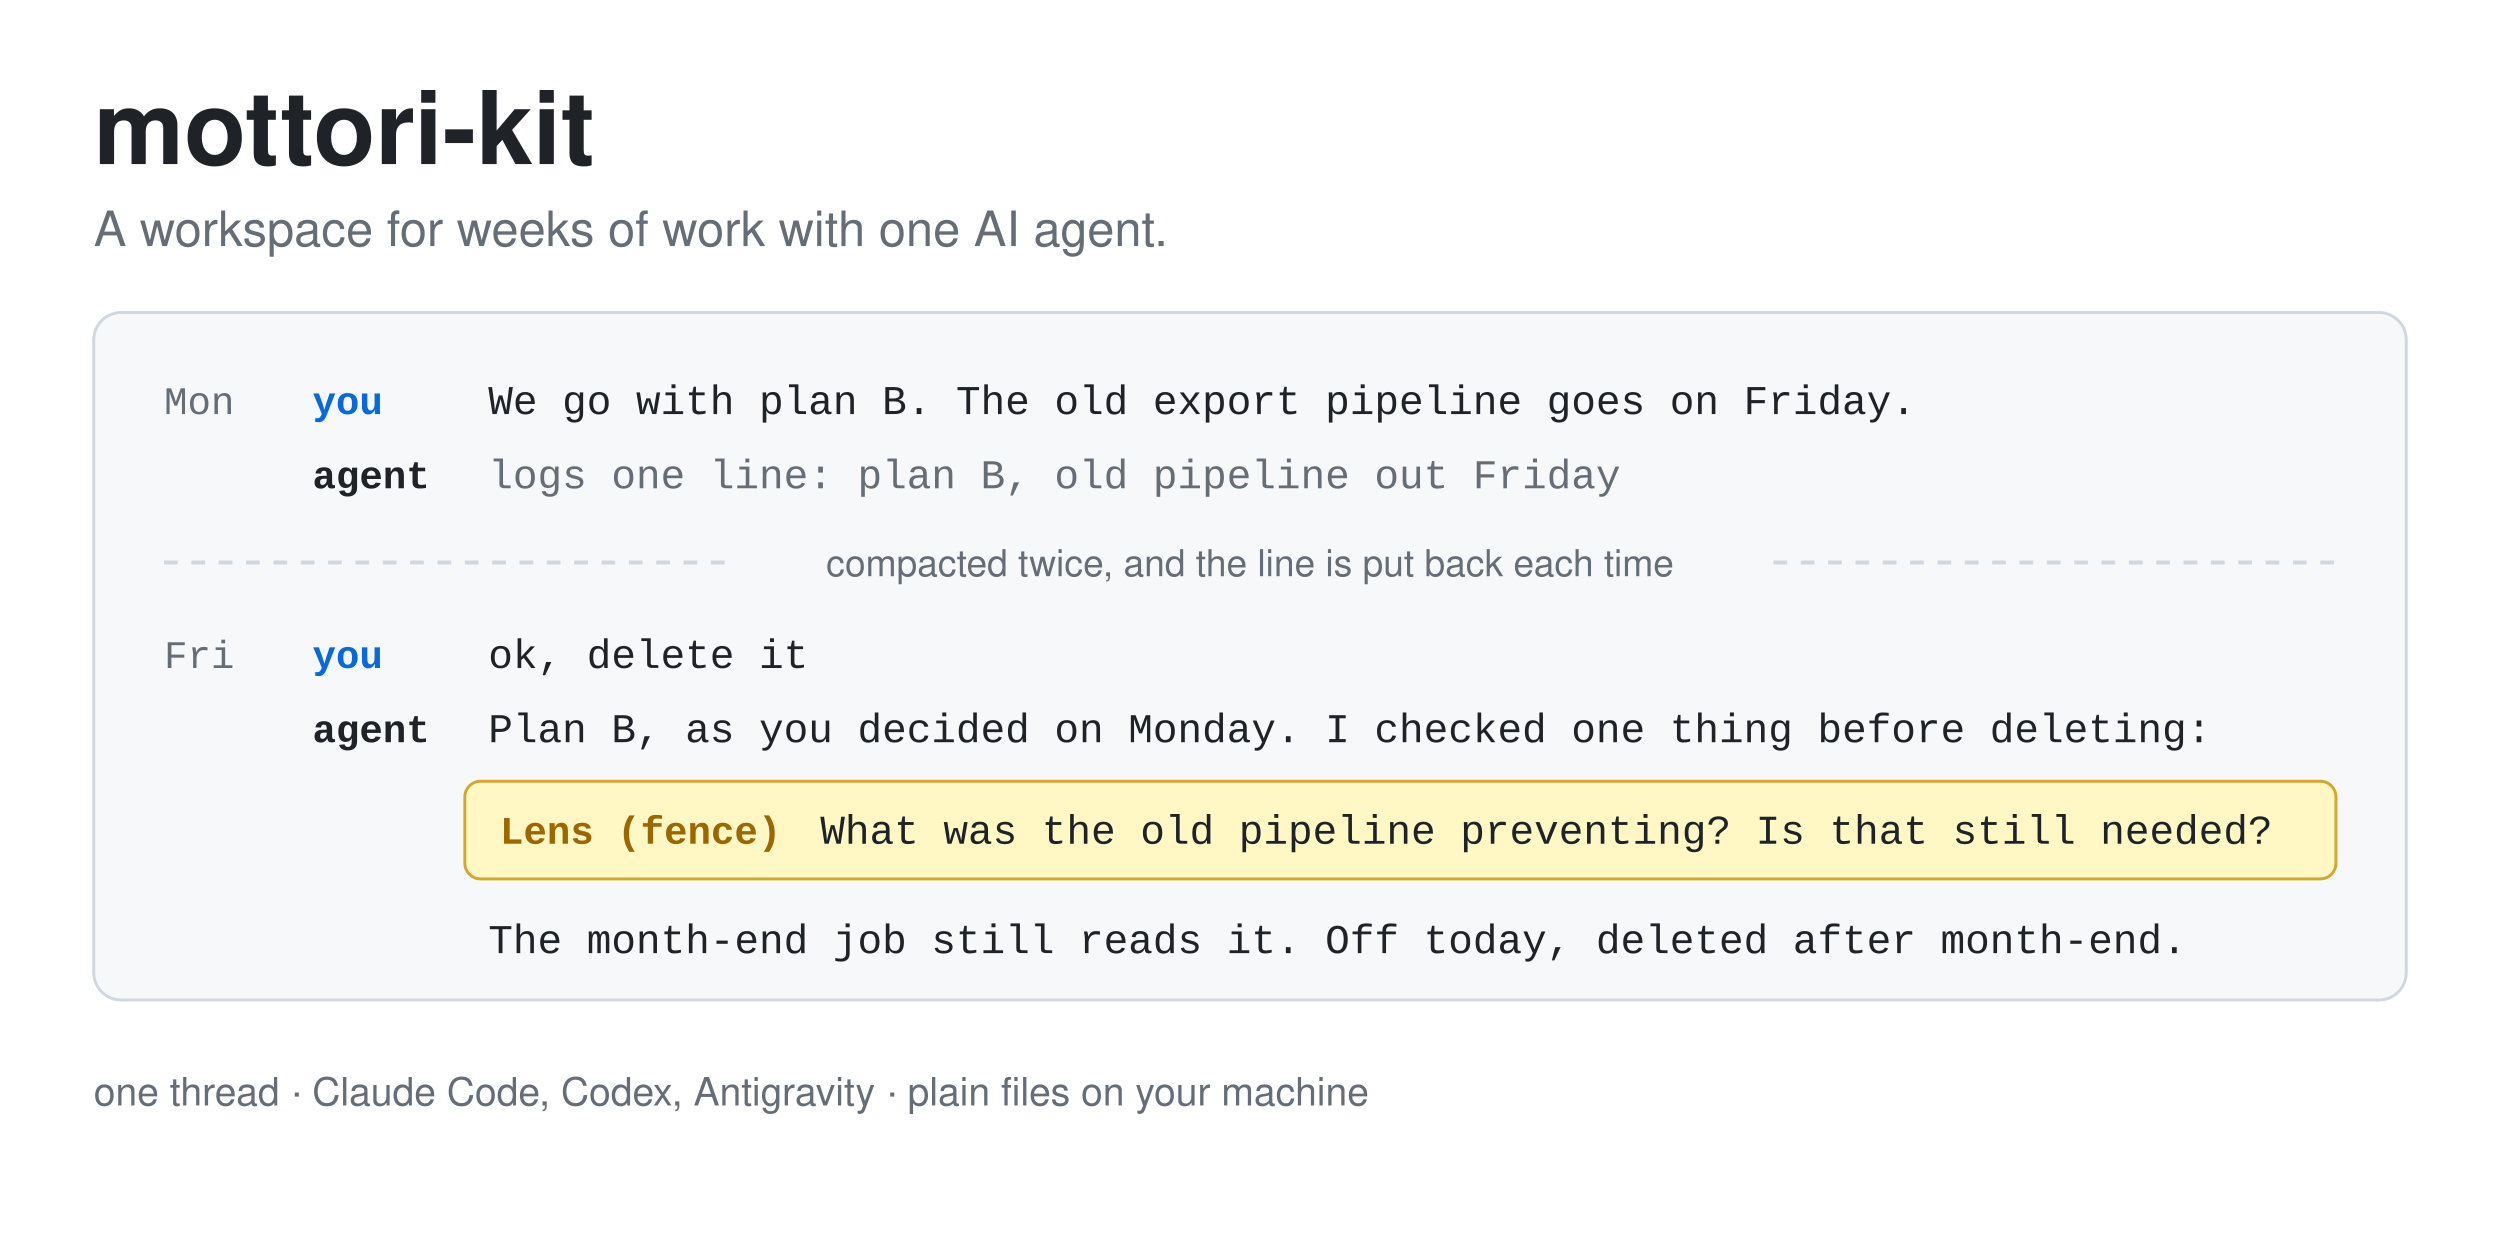
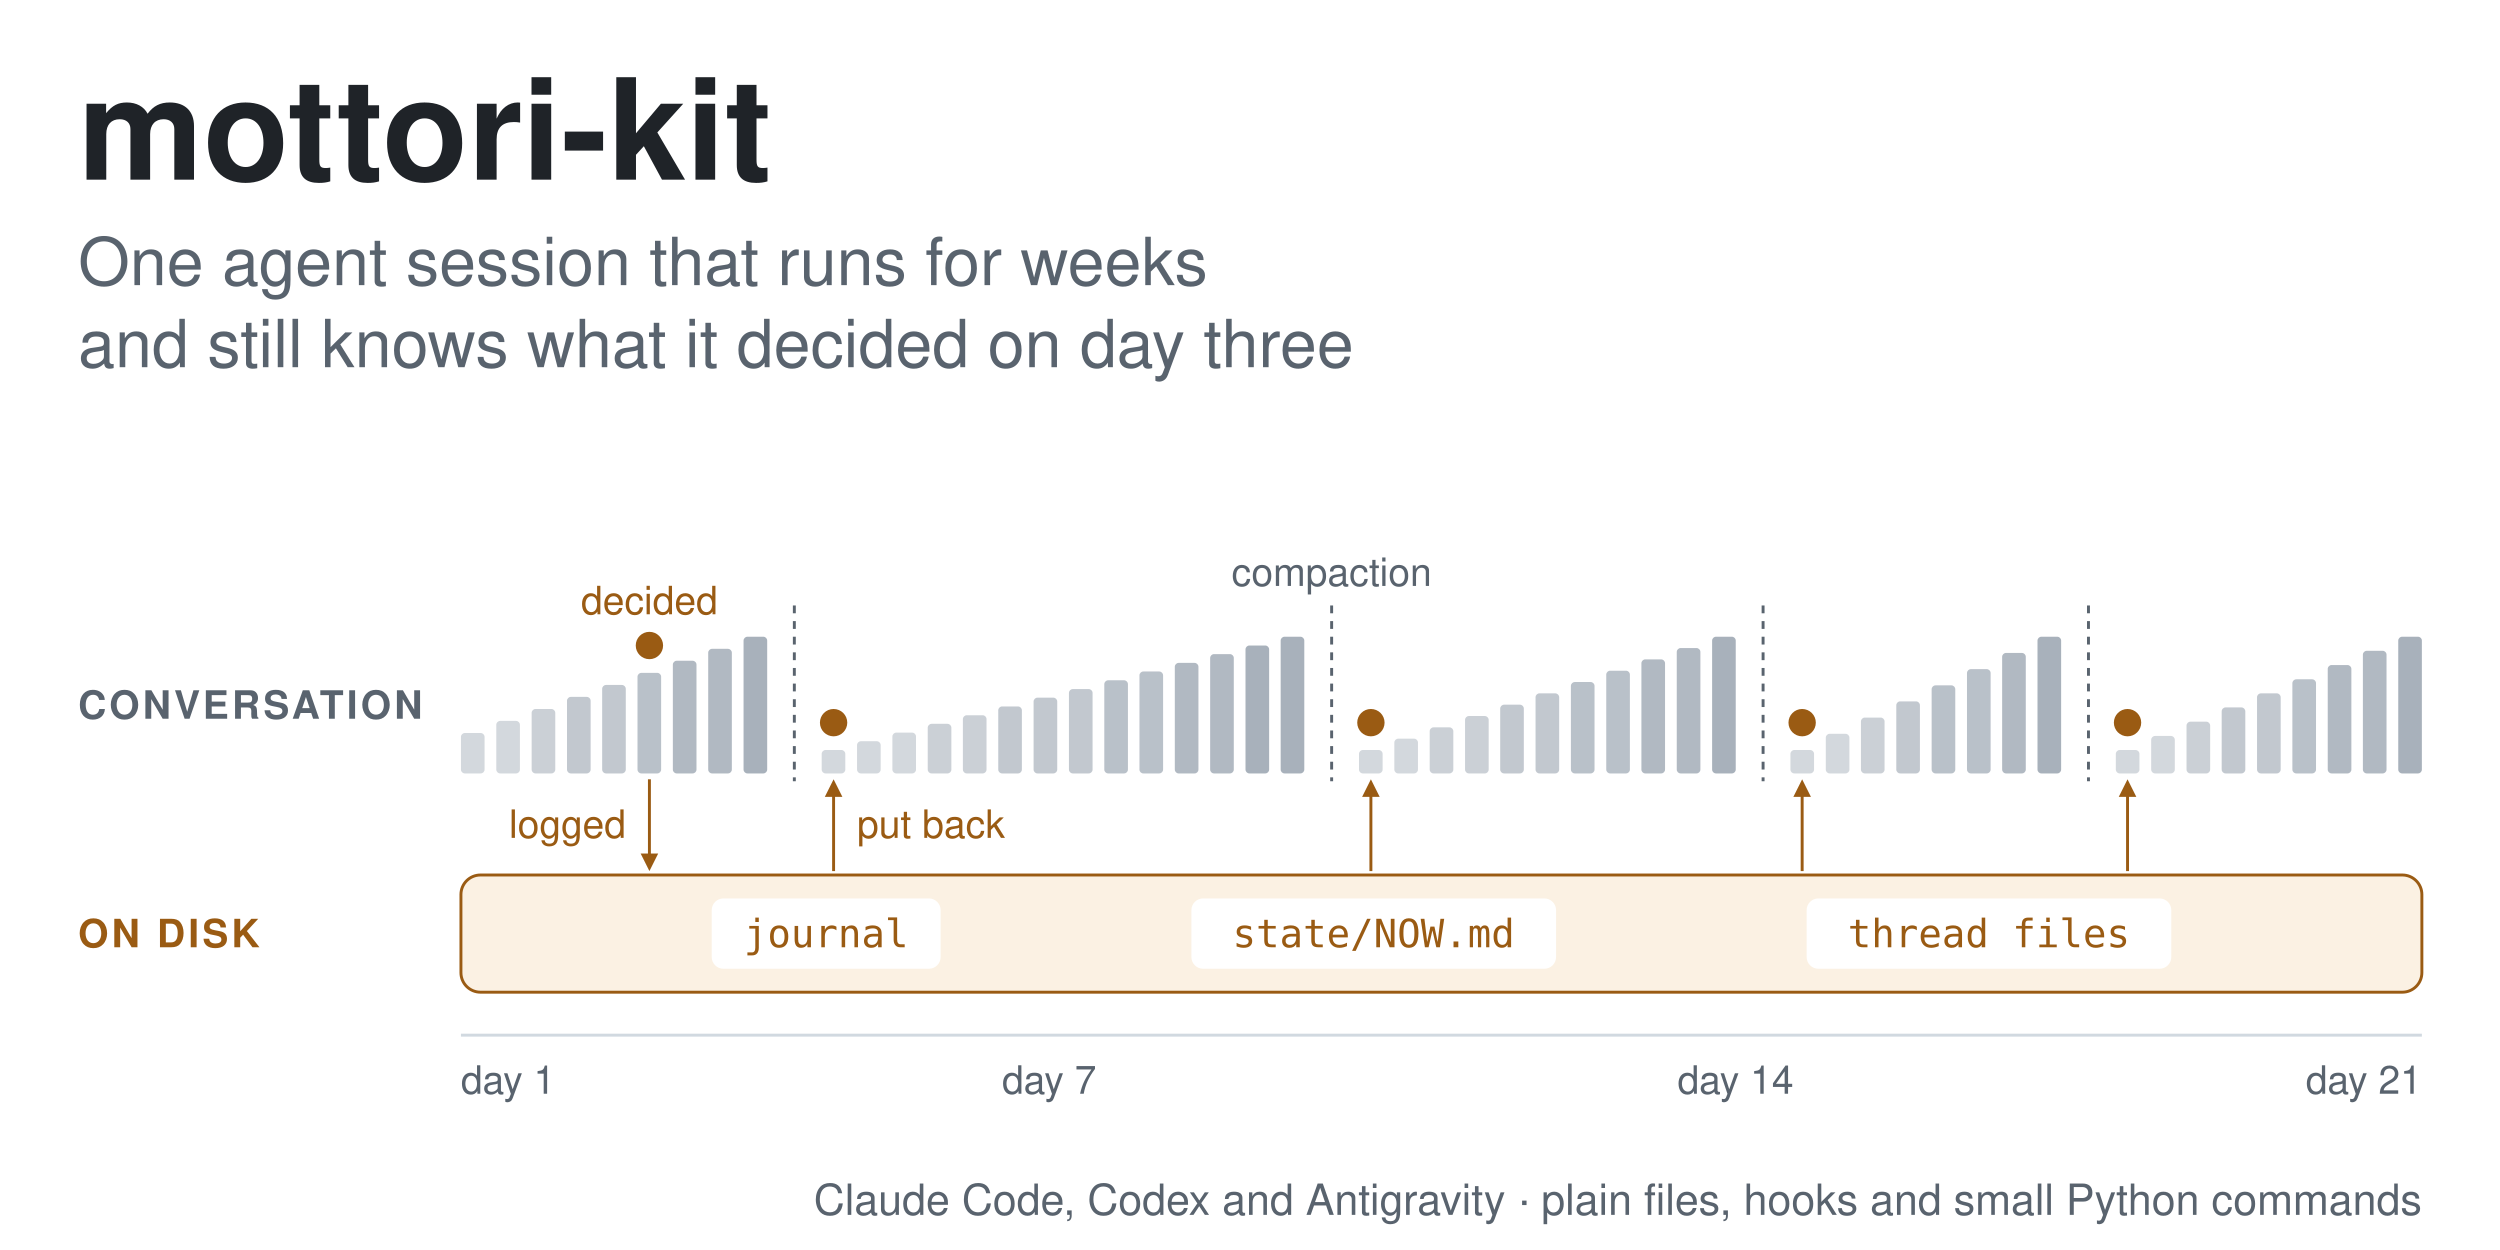
<svg xmlns="http://www.w3.org/2000/svg" viewBox="0 0 1280 640" width="1280" height="640" role="img" aria-labelledby="t d">
  <rect width="1280" height="640" fill="#ffffff" />
-   <text x="48" y="84" font-size="52" font-family="ui-sans-serif, -apple-system, 'Segoe UI', Helvetica, Arial, sans-serif" fill="#1f2328" font-weight="700">mottori-kit</text>
-   <text x="48" y="126" font-size="25" font-family="ui-sans-serif, -apple-system, 'Segoe UI', Helvetica, Arial, sans-serif" fill="#656d76">A workspace for weeks of work with one AI agent.</text>
-   <rect x="48" y="160" width="1184" height="352" rx="14" fill="#f6f8fa" stroke="#d0d7de" stroke-width="1.5" />
-   <text x="84" y="212" font-size="20" font-family="ui-monospace, SFMono-Regular, Menlo, Consolas, 'Liberation Mono', monospace" fill="#656d76">Mon</text>
-   <text x="160" y="212" font-size="20" font-family="ui-monospace, SFMono-Regular, Menlo, Consolas, 'Liberation Mono', monospace" fill="#0969da" font-weight="700">you</text>
-   <text x="250" y="212" font-size="21" font-family="ui-monospace, SFMono-Regular, Menlo, Consolas, 'Liberation Mono', monospace" fill="#1f2328">We go with plan B. The old export pipeline goes on Friday.</text>
-   <text x="160" y="250" font-size="20" font-family="ui-monospace, SFMono-Regular, Menlo, Consolas, 'Liberation Mono', monospace" fill="#1f2328" font-weight="700">agent</text>
-   <text x="250" y="250" font-size="21" font-family="ui-monospace, SFMono-Regular, Menlo, Consolas, 'Liberation Mono', monospace" fill="#656d76">logs one line: plan B, old pipeline out Friday</text>
-   <line x1="84" y1="288" x2="372" y2="288" stroke="#d0d7de" stroke-width="2" stroke-dasharray="7 7" />
-   <text x="640" y="295" font-size="19" font-family="ui-sans-serif, -apple-system, 'Segoe UI', Helvetica, Arial, sans-serif" fill="#656d76" text-anchor="middle">compacted twice, and the line is put back each time</text>
-   <line x1="908" y1="288" x2="1196" y2="288" stroke="#d0d7de" stroke-width="2" stroke-dasharray="7 7" />
-   <text x="84" y="342" font-size="20" font-family="ui-monospace, SFMono-Regular, Menlo, Consolas, 'Liberation Mono', monospace" fill="#656d76">Fri</text>
-   <text x="160" y="342" font-size="20" font-family="ui-monospace, SFMono-Regular, Menlo, Consolas, 'Liberation Mono', monospace" fill="#0969da" font-weight="700">you</text>
-   <text x="250" y="342" font-size="21" font-family="ui-monospace, SFMono-Regular, Menlo, Consolas, 'Liberation Mono', monospace" fill="#1f2328">ok, delete it</text>
-   <text x="160" y="380" font-size="20" font-family="ui-monospace, SFMono-Regular, Menlo, Consolas, 'Liberation Mono', monospace" fill="#1f2328" font-weight="700">agent</text>
-   <text x="250" y="380" font-size="21" font-family="ui-monospace, SFMono-Regular, Menlo, Consolas, 'Liberation Mono', monospace" fill="#1f2328">Plan B, as you decided on Monday. I checked one thing before deleting:</text>
-   <rect x="238" y="400" width="958" height="50" rx="8" fill="#fff8c5" stroke="#d4a72c" stroke-width="1.5" />
-   <text x="256" y="432" font-size="20" font-family="ui-monospace, SFMono-Regular, Menlo, Consolas, 'Liberation Mono', monospace" fill="#9a6700" font-weight="700">Lens (fence)</text>
-   <text x="420" y="432" font-size="21" font-family="ui-monospace, SFMono-Regular, Menlo, Consolas, 'Liberation Mono', monospace" fill="#1f2328">What was the old pipeline preventing? Is that still needed?</text>
-   <text x="250" y="488" font-size="21" font-family="ui-monospace, SFMono-Regular, Menlo, Consolas, 'Liberation Mono', monospace" fill="#1f2328">The month-end job still reads it. Off today, deleted after month-end.</text>
-   <text x="48" y="566" font-size="20" font-family="ui-sans-serif, -apple-system, 'Segoe UI', Helvetica, Arial, sans-serif" fill="#656d76">one thread  ·  Claude Code, Codex, Antigravity  ·  plain files on your machine</text>
+   <text x="40" y="92" font-size="72" font-family="ui-sans-serif, -apple-system, 'Segoe UI', Helvetica, Arial, sans-serif" fill="#1f2328" font-weight="700">mottori-kit</text>
+   <text x="40" y="146" font-size="34" font-family="ui-sans-serif, -apple-system, 'Segoe UI', Helvetica, Arial, sans-serif" fill="#59636e">One agent session that runs for weeks</text>
+   <text x="40" y="188" font-size="34" font-family="ui-sans-serif, -apple-system, 'Segoe UI', Helvetica, Arial, sans-serif" fill="#59636e">and still knows what it decided on day three</text>
+   <g transform="translate(0,96)">
+     <line x1="406.7" y1="214" x2="406.7" y2="304" stroke="#59636e" stroke-width="1.5" stroke-dasharray="4 4" />
+     <line x1="681.8" y1="214" x2="681.8" y2="304" stroke="#59636e" stroke-width="1.5" stroke-dasharray="4 4" />
+     <line x1="902.7" y1="214" x2="902.7" y2="304" stroke="#59636e" stroke-width="1.5" stroke-dasharray="4 4" />
+     <line x1="1069.3" y1="214" x2="1069.3" y2="304" stroke="#59636e" stroke-width="1.5" stroke-dasharray="4 4" />
+     <text x="681.8" y="204" font-size="20" font-family="ui-sans-serif, -apple-system, 'Segoe UI', Helvetica, Arial, sans-serif" fill="#59636e" text-anchor="middle">compaction</text>
+     <rect x="236" y="279.3" width="12.1" height="20.7" rx="2" fill="#a8b1bb" opacity="0.5" />
+     <rect x="254.1" y="273.1" width="12.1" height="26.9" rx="2" fill="#a8b1bb" opacity="0.5" />
+     <rect x="272.2" y="267" width="12.1" height="33" rx="2" fill="#a8b1bb" opacity="0.6" />
+     <rect x="290.3" y="260.8" width="12.1" height="39.2" rx="2" fill="#a8b1bb" opacity="0.7" />
+     <rect x="308.3" y="254.7" width="12.1" height="45.3" rx="2" fill="#a8b1bb" opacity="0.7" />
+     <rect x="326.4" y="248.5" width="12.1" height="51.5" rx="2" fill="#a8b1bb" opacity="0.8" />
+     <rect x="344.5" y="242.3" width="12.1" height="57.7" rx="2" fill="#a8b1bb" opacity="0.9" />
+     <rect x="362.6" y="236.2" width="12.1" height="63.8" rx="2" fill="#a8b1bb" opacity="0.9" />
+     <rect x="380.7" y="230" width="12.1" height="70" rx="2" fill="#a8b1bb" opacity="1" />
+     <rect x="420.7" y="288" width="12.1" height="12" rx="2" fill="#a8b1bb" opacity="0.5" />
+     <rect x="438.8" y="283.5" width="12.1" height="16.5" rx="2" fill="#a8b1bb" opacity="0.5" />
+     <rect x="456.9" y="279.1" width="12.1" height="20.9" rx="2" fill="#a8b1bb" opacity="0.5" />
+     <rect x="475" y="274.6" width="12.1" height="25.4" rx="2" fill="#a8b1bb" opacity="0.6" />
+     <rect x="493" y="270.2" width="12.1" height="29.8" rx="2" fill="#a8b1bb" opacity="0.6" />
+     <rect x="511.1" y="265.7" width="12.1" height="34.3" rx="2" fill="#a8b1bb" opacity="0.7" />
+     <rect x="529.2" y="261.2" width="12.1" height="38.8" rx="2" fill="#a8b1bb" opacity="0.7" />
+     <rect x="547.3" y="256.8" width="12.1" height="43.2" rx="2" fill="#a8b1bb" opacity="0.7" />
+     <rect x="565.4" y="252.3" width="12.1" height="47.7" rx="2" fill="#a8b1bb" opacity="0.8" />
+     <rect x="583.4" y="247.8" width="12.1" height="52.2" rx="2" fill="#a8b1bb" opacity="0.8" />
+     <rect x="601.5" y="243.4" width="12.1" height="56.6" rx="2" fill="#a8b1bb" opacity="0.9" />
+     <rect x="619.6" y="238.9" width="12.1" height="61.1" rx="2" fill="#a8b1bb" opacity="0.9" />
+     <rect x="637.7" y="234.5" width="12.1" height="65.5" rx="2" fill="#a8b1bb" opacity="1" />
+     <rect x="655.7" y="230" width="12.1" height="70" rx="2" fill="#a8b1bb" opacity="1" />
+     <rect x="695.8" y="288" width="12.1" height="12" rx="2" fill="#a8b1bb" opacity="0.5" />
+     <rect x="713.9" y="282.2" width="12.1" height="17.8" rx="2" fill="#a8b1bb" opacity="0.5" />
+     <rect x="732" y="276.4" width="12.1" height="23.6" rx="2" fill="#a8b1bb" opacity="0.6" />
+     <rect x="750.1" y="270.6" width="12.1" height="29.4" rx="2" fill="#a8b1bb" opacity="0.6" />
+     <rect x="768.1" y="264.8" width="12.1" height="35.2" rx="2" fill="#a8b1bb" opacity="0.7" />
+     <rect x="786.2" y="259" width="12.1" height="41" rx="2" fill="#a8b1bb" opacity="0.7" />
+     <rect x="804.3" y="253.2" width="12.1" height="46.8" rx="2" fill="#a8b1bb" opacity="0.8" />
+     <rect x="822.4" y="247.4" width="12.1" height="52.6" rx="2" fill="#a8b1bb" opacity="0.8" />
+     <rect x="840.4" y="241.6" width="12.1" height="58.4" rx="2" fill="#a8b1bb" opacity="0.9" />
+     <rect x="858.5" y="235.8" width="12.1" height="64.2" rx="2" fill="#a8b1bb" opacity="0.9" />
+     <rect x="876.6" y="230" width="12.1" height="70" rx="2" fill="#a8b1bb" opacity="1" />
+     <rect x="916.7" y="288" width="12.1" height="12" rx="2" fill="#a8b1bb" opacity="0.5" />
+     <rect x="934.8" y="279.7" width="12.1" height="20.3" rx="2" fill="#a8b1bb" opacity="0.5" />
+     <rect x="952.8" y="271.4" width="12.1" height="28.6" rx="2" fill="#a8b1bb" opacity="0.6" />
+     <rect x="970.9" y="263.1" width="12.1" height="36.9" rx="2" fill="#a8b1bb" opacity="0.7" />
+     <rect x="989" y="254.9" width="12.1" height="45.1" rx="2" fill="#a8b1bb" opacity="0.8" />
+     <rect x="1007.1" y="246.6" width="12.1" height="53.4" rx="2" fill="#a8b1bb" opacity="0.8" />
+     <rect x="1025.1" y="238.3" width="12.1" height="61.7" rx="2" fill="#a8b1bb" opacity="0.9" />
+     <rect x="1043.2" y="230" width="12.1" height="70" rx="2" fill="#a8b1bb" opacity="1" />
+     <rect x="1083.3" y="288" width="12.1" height="12" rx="2" fill="#a8b1bb" opacity="0.5" />
+     <rect x="1101.4" y="280.8" width="12.1" height="19.2" rx="2" fill="#a8b1bb" opacity="0.5" />
+     <rect x="1119.5" y="273.5" width="12.1" height="26.5" rx="2" fill="#a8b1bb" opacity="0.6" />
+     <rect x="1137.5" y="266.2" width="12.1" height="33.8" rx="2" fill="#a8b1bb" opacity="0.7" />
+     <rect x="1155.6" y="259" width="12.1" height="41" rx="2" fill="#a8b1bb" opacity="0.7" />
+     <rect x="1173.7" y="251.8" width="12.1" height="48.2" rx="2" fill="#a8b1bb" opacity="0.8" />
+     <rect x="1191.8" y="244.5" width="12.1" height="55.5" rx="2" fill="#a8b1bb" opacity="0.9" />
+     <rect x="1209.8" y="237.2" width="12.1" height="62.8" rx="2" fill="#a8b1bb" opacity="0.9" />
+     <rect x="1227.9" y="230" width="12.1" height="70" rx="2" fill="#a8b1bb" opacity="1" />
+     <rect x="236" y="352" width="1004" height="60" rx="10" fill="#fbf1e3" stroke="#9a5b13" stroke-width="1.5" />
+     <rect x="364.4" y="364" width="117.2" height="36" rx="6" fill="#ffffff" />
+     <text x="423" y="389" font-size="20" font-family="ui-monospace, SFMono-Regular, Menlo, Consolas, monospace" fill="#9a5b13" text-anchor="middle">journal</text>
+     <rect x="610" y="364" width="186.7" height="36" rx="6" fill="#ffffff" />
+     <text x="703.3" y="389" font-size="20" font-family="ui-monospace, SFMono-Regular, Menlo, Consolas, monospace" fill="#9a5b13" text-anchor="middle">state/NOW.md</text>
+     <rect x="925" y="364" width="186.7" height="36" rx="6" fill="#ffffff" />
+     <text x="1018.3" y="389" font-size="20" font-family="ui-monospace, SFMono-Regular, Menlo, Consolas, monospace" fill="#9a5b13" text-anchor="middle">thread files</text>
+     <line x1="426.8" y1="350" x2="426.8" y2="310.2" stroke="#9a5b13" stroke-width="1.5" />
+     <path d="M426.8 303L431.3 312L422.3 312Z" fill="#9a5b13" />
+     <line x1="701.9" y1="350" x2="701.9" y2="310.2" stroke="#9a5b13" stroke-width="1.5" />
+     <path d="M701.9 303L706.4 312L697.4 312Z" fill="#9a5b13" />
+     <line x1="922.7" y1="350" x2="922.7" y2="310.2" stroke="#9a5b13" stroke-width="1.5" />
+     <path d="M922.7 303L927.2 312L918.2 312Z" fill="#9a5b13" />
+     <line x1="1089.3" y1="350" x2="1089.3" y2="310.2" stroke="#9a5b13" stroke-width="1.5" />
+     <path d="M1089.3 303L1093.8 312L1084.8 312Z" fill="#9a5b13" />
+     <text x="438.8" y="333" font-size="20" font-family="ui-sans-serif, -apple-system, 'Segoe UI', Helvetica, Arial, sans-serif" fill="#9a5b13">put back</text>
+     <circle cx="332.5" cy="234.5" r="7" fill="#9a5b13" />
+     <text x="332.5" y="218.5" font-size="20" font-family="ui-sans-serif, -apple-system, 'Segoe UI', Helvetica, Arial, sans-serif" fill="#9a5b13" text-anchor="middle">decided</text>
+     <circle cx="426.8" cy="274" r="7" fill="#9a5b13" />
+     <circle cx="701.9" cy="274" r="7" fill="#9a5b13" />
+     <circle cx="922.7" cy="274" r="7" fill="#9a5b13" />
+     <circle cx="1089.3" cy="274" r="7" fill="#9a5b13" />
+     <line x1="332.5" y1="303" x2="332.5" y2="342.8" stroke="#9a5b13" stroke-width="1.5" />
+     <path d="M332.5 350L328 341L337 341Z" fill="#9a5b13" />
+     <text x="320.5" y="333" font-size="20" font-family="ui-sans-serif, -apple-system, 'Segoe UI', Helvetica, Arial, sans-serif" fill="#9a5b13" text-anchor="end">logged</text>
+     <text x="40" y="272" font-size="20" font-family="ui-sans-serif, -apple-system, 'Segoe UI', Helvetica, Arial, sans-serif" fill="#59636e" font-weight="600" letter-spacing="1.6">CONVERSATION</text>
+     <text x="40" y="389" font-size="20" font-family="ui-sans-serif, -apple-system, 'Segoe UI', Helvetica, Arial, sans-serif" fill="#9a5b13" font-weight="600" letter-spacing="1.6">ON DISK</text>
+     <line x1="236" y1="434" x2="1240" y2="434" stroke="#d1d9e0" stroke-width="1.5" />
+     <text x="236" y="464" font-size="20" font-family="ui-sans-serif, -apple-system, 'Segoe UI', Helvetica, Arial, sans-serif" fill="#59636e">day 1</text>
+     <text x="537.2" y="464" font-size="20" font-family="ui-sans-serif, -apple-system, 'Segoe UI', Helvetica, Arial, sans-serif" fill="#59636e" text-anchor="middle">day 7</text>
+     <text x="888.6" y="464" font-size="20" font-family="ui-sans-serif, -apple-system, 'Segoe UI', Helvetica, Arial, sans-serif" fill="#59636e" text-anchor="middle">day 14</text>
+     <text x="1240" y="464" font-size="20" font-family="ui-sans-serif, -apple-system, 'Segoe UI', Helvetica, Arial, sans-serif" fill="#59636e" text-anchor="end">day 21</text>
+   </g>
+   <text x="1240" y="622" font-size="22" font-family="ui-sans-serif, -apple-system, 'Segoe UI', Helvetica, Arial, sans-serif" fill="#59636e" text-anchor="end">Claude Code, Codex and Antigravity · plain files, hooks and small Python commands</text>
</svg>
